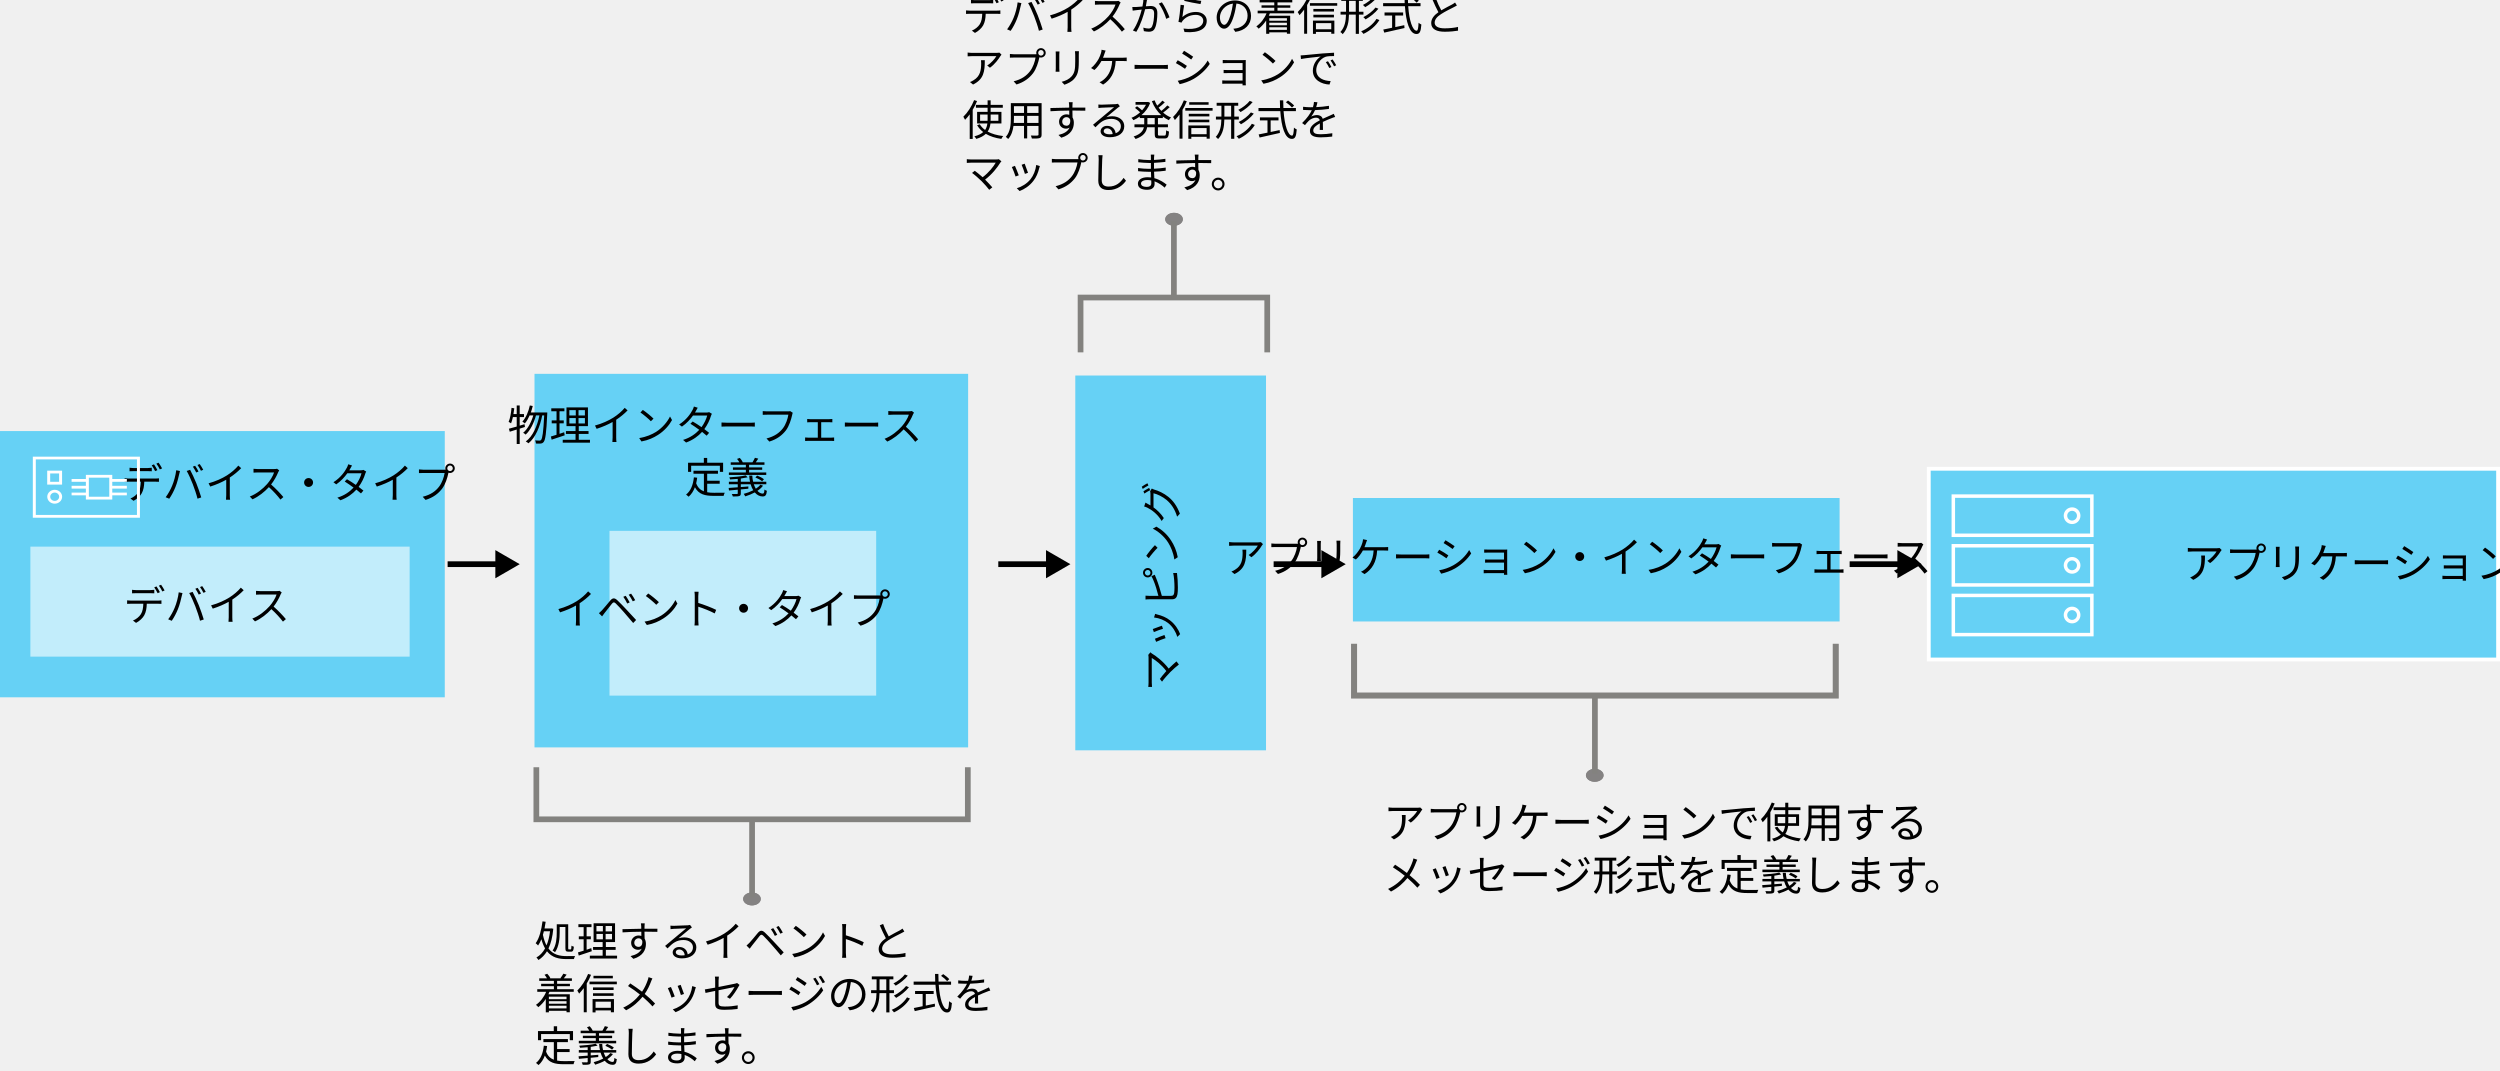
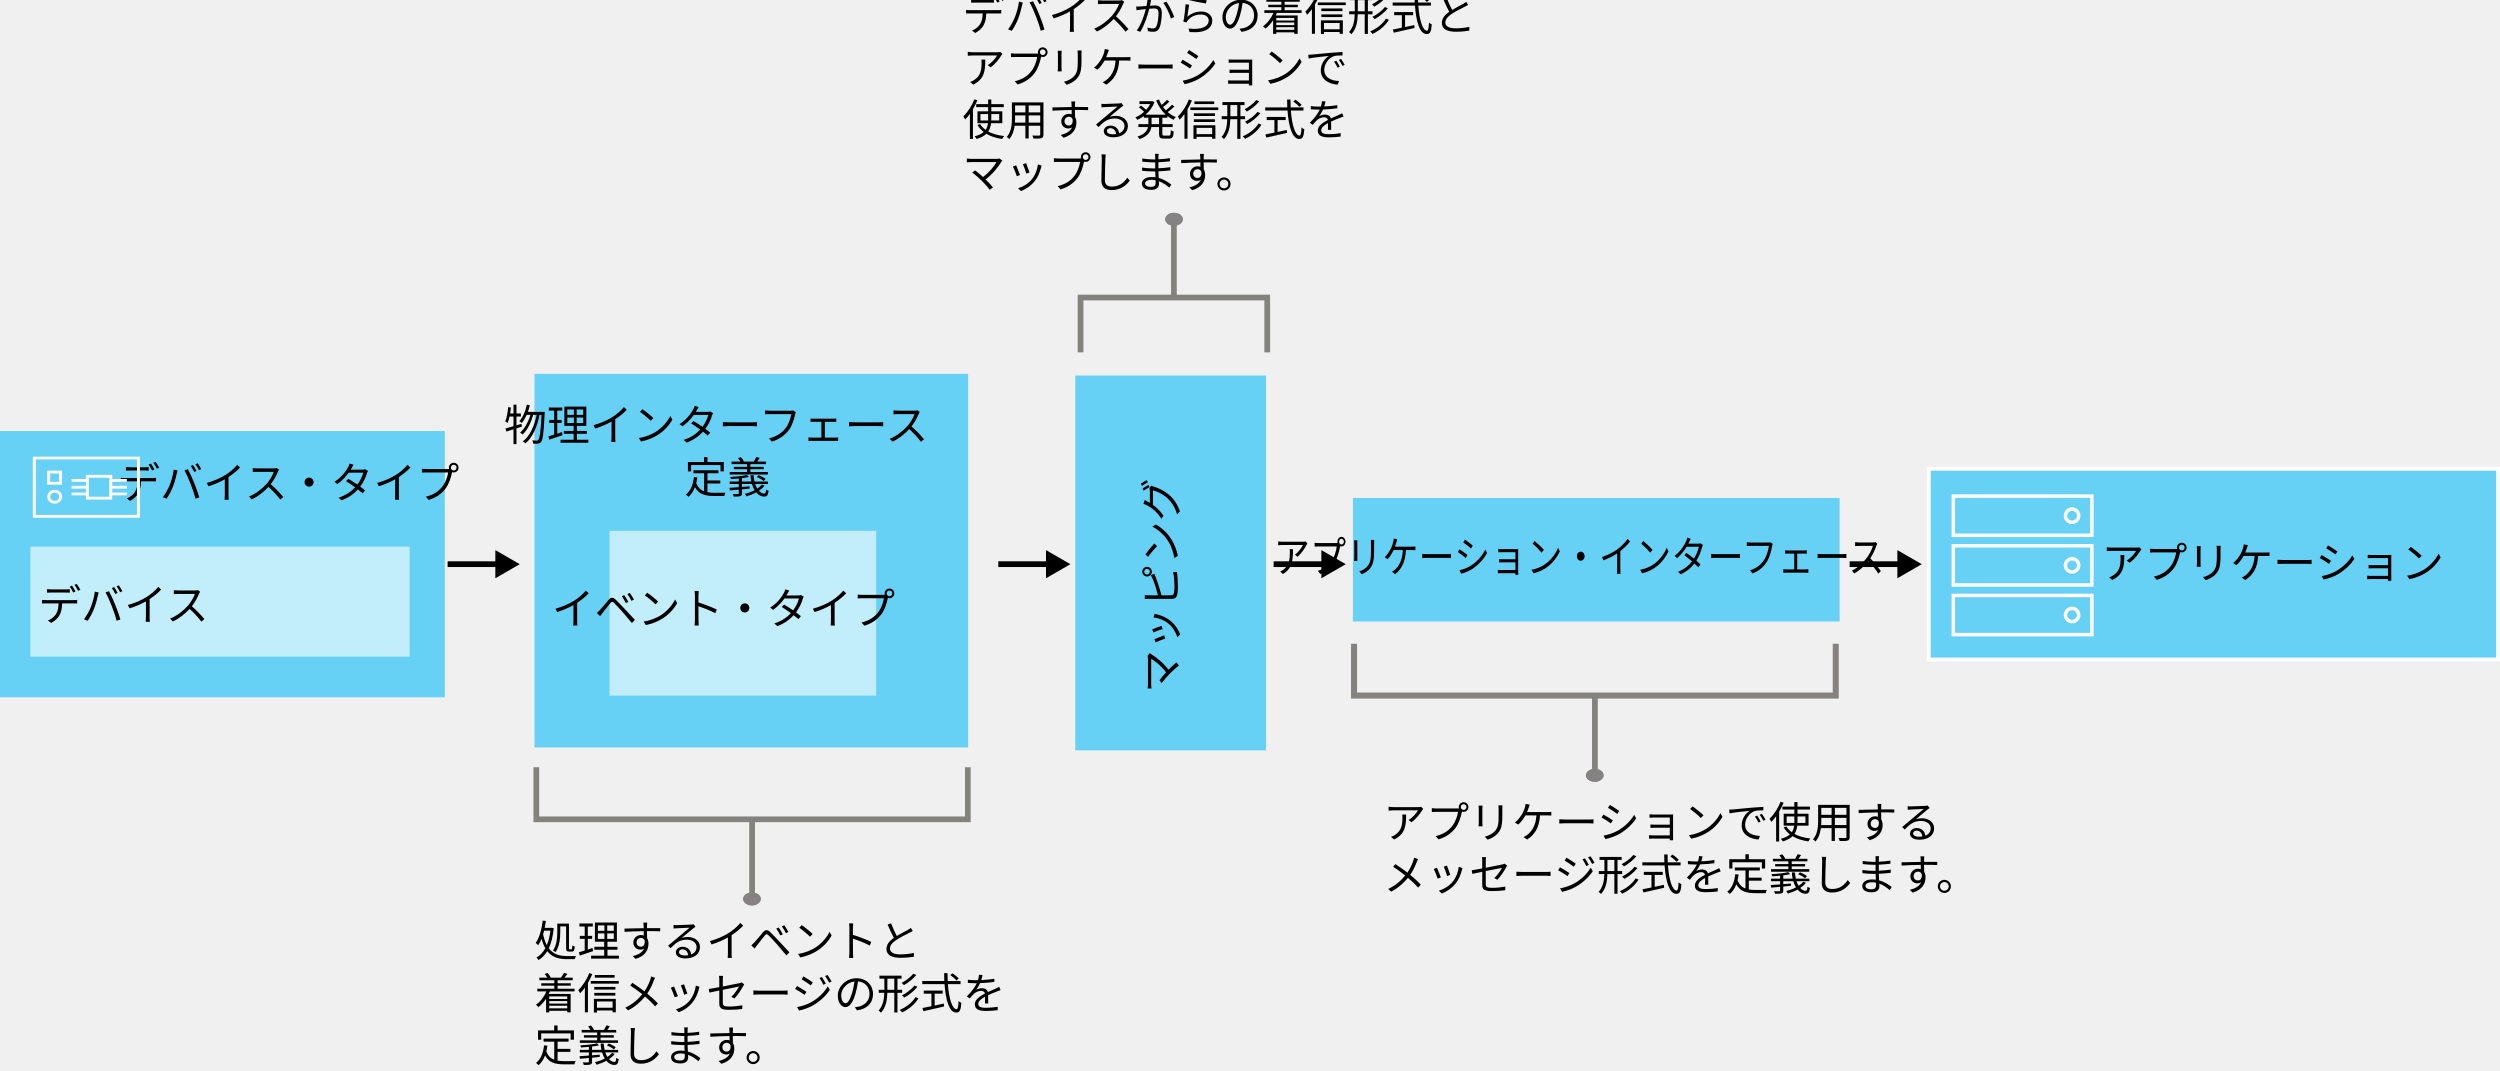
<svg xmlns="http://www.w3.org/2000/svg" id="svg5443" version="1.1" width="655.41" height="280.6" viewBox="0 0 655.41 280.6">
  <defs id="defs5447">
    <marker style="overflow:visible" id="TriangleOutM-3-4-5" refX="0" refY="0" orient="auto">
      <path transform="scale(0.4,0.4)" style="fill-rule:evenodd;stroke:#000000;stroke-width:1pt" d="m 5.77,0 -8.65,5 0,-10 8.65,5 z" id="path21258-13-6-5" />
    </marker>
    <marker style="overflow:visible" id="TriangleOutM-3-4-5-9" refX="0" refY="0" orient="auto">
      <path transform="scale(0.4,0.4)" style="fill-rule:evenodd;stroke:#000000;stroke-width:1pt" d="m 5.77,0 -8.65,5 0,-10 8.65,5 z" id="path21258-13-6-5-0" />
    </marker>
    <marker style="overflow:visible" id="TriangleOutM-3-4-5-9-4" refX="0" refY="0" orient="auto">
      <path transform="scale(0.4,0.4)" style="fill-rule:evenodd;stroke:#000000;stroke-width:1pt" d="m 5.77,0 -8.65,5 0,-10 8.65,5 z" id="path21258-13-6-5-0-6" />
    </marker>
    <marker style="overflow:visible" id="TriangleOutM-3-4-5-9-4-0" refX="0" refY="0" orient="auto">
      <path transform="scale(0.4,0.4)" style="fill-rule:evenodd;stroke:#000000;stroke-width:1pt" d="m 5.77,0 -8.65,5 0,-10 8.65,5 z" id="path21258-13-6-5-0-6-7" />
    </marker>
  </defs>
  <rect ry="0" rx="0" y="122.896" x="505.66" height="50" width="149.25" id="rect79371-1-6-6-9-8-7-3-5-1-2-7-5" style="fill:#66d1f5;fill-opacity:1;fill-rule:evenodd;stroke:#ffffff;stroke-width:1;stroke-miterlimit:4;stroke-dasharray:none;stroke-opacity:1" />
-   <text xml:space="preserve" style="font-style:normal;font-variant:normal;font-weight:normal;font-stretch:normal;font-size:11px;line-height:125%;font-family:Arial;-inkscape-font-specification:Arial;text-align:start;letter-spacing:0px;word-spacing:0px;writing-mode:lr-tb;text-anchor:start;fill:#000000;fill-opacity:1;stroke:none" x="572.207" y="151.627" id="text18189-5-9">
-     <tspan x="572.207" y="151.627" id="tspan6913-6">アプリケーション</tspan>
+   <text xml:space="preserve" style="font-style:normal;font-variant:normal;font-weight:normal;font-stretch:normal;font-size:11.25px;line-height:125%;font-family:'MS UI Gothic';-inkscape-font-specification:'MS UI Gothic, Normal';text-align:center;letter-spacing:0px;word-spacing:0px;writing-mode:lr-tb;text-anchor:middle;fill:#000000;fill-opacity:1;stroke:none" x="600.207" y="151.627" id="text18189-5-9">
+     <tspan x="600.207" y="151.627" id="tspan6913-6">アプリケーション</tspan>
  </text>
  <g id="g5240-2-8" transform="matrix(0.09339234,0,0,0.09339234,506.8965,124.8685)" style="stroke-width:9.794;stroke-miterlimit:4;stroke-dasharray:none">
    <rect id="rect5222-4-5" height="110" width="388.9" stroke-miterlimit="10" y="55.6" x="55.6" style="fill:none;stroke:#ffffff;stroke-width:9.794;stroke-miterlimit:4;stroke-dasharray:none" />
    <rect id="rect5224-7-2" height="110" width="388.9" stroke-miterlimit="10" y="195" x="55.6" style="fill:none;stroke:#ffffff;stroke-width:9.794;stroke-miterlimit:4;stroke-dasharray:none" />
    <rect id="rect5226-6-7" height="110" width="388.9" stroke-miterlimit="10" y="334.4" x="55.6" style="fill:none;stroke:#ffffff;stroke-width:9.794;stroke-miterlimit:4;stroke-dasharray:none" />
    <circle id="circle5228-0-6" r="18.6" cy="110.6" cx="389" stroke-miterlimit="10" style="fill:none;stroke:#ffffff;stroke-width:9.794;stroke-miterlimit:4;stroke-dasharray:none" />
    <circle id="circle5230-5-6" r="18.6" cy="250" cx="389" stroke-miterlimit="10" style="fill:none;stroke:#ffffff;stroke-width:9.794;stroke-miterlimit:4;stroke-dasharray:none" />
    <circle id="circle5232-6-1" r="18.6" cy="389.4" cx="389" stroke-miterlimit="10" style="fill:none;stroke:#ffffff;stroke-width:9.794;stroke-miterlimit:4;stroke-dasharray:none" />
  </g>
  <rect ry="0" rx="0" y="113.009" x="0" height="69.8" width="116.605" id="rect79371-1-6-6-9-8-7-86-3-9" style="fill:#66d1f5;fill-opacity:1;fill-rule:evenodd;stroke:none" />
-   <text y="130.67" x="75.564" font-size="12" id="text56820" style="font-style:normal;font-variant:normal;font-weight:normal;font-stretch:normal;font-size:11px;line-height:125%;font-family:Arial;-inkscape-font-specification:Arial;text-align:center;writing-mode:lr-tb;text-anchor:middle;fill:#000000;fill-opacity:1">デバイス・タイプ</text>
+   <text y="130.67" x="75.564" font-size="12" id="text56820" style="font-style:normal;font-variant:normal;font-weight:normal;font-stretch:normal;font-size:11.25px;line-height:125%;font-family:'MS UI Gothic';-inkscape-font-specification:'MS UI Gothic, Normal';text-align:center;writing-mode:lr;text-anchor:middle;fill:#000000;fill-opacity:1;">デバイス・タイプ</text>
  <rect ry="0" rx="0" y="143.307" x="7.964" height="28.839" width="99.431" id="rect79371-1-6-6-9-8-7-86-7" style="fill:#c2edfb;fill-opacity:1;fill-rule:evenodd;stroke:none" />
-   <text y="162.67" x="32.387" font-size="11" id="text56922" style="font-style:normal;font-variant:normal;font-weight:normal;font-stretch:normal;font-size:11px;line-height:125%;font-family:Arial;-inkscape-font-specification:Arial;text-align:start;writing-mode:lr-tb;text-anchor:start;fill:#000000;fill-opacity:1">デバイス</text>
-   <g id="g5278-5" transform="matrix(0.7799818,0,0,0.7279118,5.096387,111.3452)">
+   <text y="162.67" x="32.387" font-size="11" id="text56922" style="font-style:normal;font-variant:normal;font-weight:normal;font-stretch:normal;font-size:11.25px;line-height:125%;font-family:'MS UI Gothic';-inkscape-font-specification:'MS UI Gothic, Normal';text-align:center;writing-mode:lr;text-anchor:middle;fill:#000000;fill-opacity:1;">デバイス</text>
+   <g id="g5278-5" transform="matrix(0.7799818,0,0,0.7279118,5.096387,111.3452)" style="">
    <path id="path5280-9" d="M 40,12 35.33,12 9.67,12 5,12 5,33 9.67,33 35.34,33 40,33 40,12 Z m -9.22,8.06 5.32,0 m -5.32,2.44 5.32,0 m -5.32,2.44 5.32,0 m -18.57,-4.88 5.32,0 m -5.32,2.44 5.32,0 m -5.32,2.44 5.32,0 m -0.02,1.5 7.87,0 0,-7.87 -7.87,0 0,7.87 z m -10.98,-2.5 c 1.1,0 2,0.9 2,2 0,1.1 -0.9,2 -2,2 -1.1,0 -2,-0.9 -2,-2 0,-1.11 0.9,-2 2,-2 z m 1.98,-2.88 -4,0 0,-4 4,0 0,4 z" stroke-miterlimit="10" style="fill:none;stroke:#ffffff;stroke-miterlimit:10" />
  </g>
  <rect style="fill:#66d1f5;fill-opacity:1;fill-rule:evenodd;stroke:none" id="rect7198-5" width="98.256" height="50" x="-196.706" y="281.903" rx="0" ry="0" transform="matrix(0,-1,1,0,0,0)" />
-   <text xml:space="preserve" style="font-style:normal;font-variant:normal;font-weight:normal;font-stretch:normal;font-size:11px;line-height:125%;font-family:Arial;-inkscape-font-specification:Arial;text-align:center;letter-spacing:0px;word-spacing:0px;writing-mode:lr-tb;text-anchor:middle;fill:#000000;fill-opacity:1;stroke:none" x="-149.139" y="308.562" id="text7210-2" transform="matrix(0,-1,1,0,0,0)">
+   <text xml:space="preserve" style="font-style:normal;font-variant:normal;font-weight:normal;font-stretch:normal;font-size:11.25px;line-height:125%;font-family:'MS UI Gothic';-inkscape-font-specification:'MS UI Gothic, Normal';text-align:center;letter-spacing:0px;word-spacing:0px;writing-mode:lr;text-anchor:middle;fill:#000000;fill-opacity:1;stroke:none;" x="-149.139" y="308.562" id="text7210-2" transform="matrix(0,-1,1,0,0,0)">
    <tspan x="-149.139" y="308.562" id="tspan7573-7">マッピング</tspan>
  </text>
  <rect style="fill:#66d1f5;fill-opacity:1;fill-rule:evenodd;stroke:none" id="rect6559" width="113.683" height="97.932" x="140.126" y="98.007" rx="0" ry="0" />
  <rect ry="0" rx="0" y="139.168" x="159.79" height="43.196" width="69.912" id="rect79371-1-6-6-9-8-7-9-9" style="fill:#c2edfb;fill-opacity:1;fill-rule:evenodd;stroke:none" />
-   <text xml:space="preserve" style="font-style:normal;font-variant:normal;font-weight:normal;font-stretch:normal;font-size:11px;line-height:125%;font-family:Arial;-inkscape-font-specification:Arial;text-align:center;letter-spacing:0px;word-spacing:0px;writing-mode:lr-tb;text-anchor:middle;fill:#000000;fill-opacity:1;stroke:none" x="195.063" y="115.531" id="text5543">
+   <text xml:space="preserve" style="font-style:normal;font-variant:normal;font-weight:normal;font-stretch:normal;font-size:11.25px;line-height:125%;font-family:'MS UI Gothic';-inkscape-font-specification:'MS UI Gothic, Normal';text-align:center;letter-spacing:0px;word-spacing:0px;writing-mode:lr;text-anchor:middle;fill:#000000;fill-opacity:1;stroke:none;" x="195.063" y="115.531" id="text5543">
    <tspan x="195.063" y="115.531" id="tspan5547">物理インターフェース</tspan>
    <tspan x="195.063" y="129.281" id="tspan7758">定義</tspan>
  </text>
-   <text id="text13959-6" y="163.649" x="194.024" style="font-style:normal;font-variant:normal;font-weight:normal;font-stretch:normal;font-size:11px;line-height:125%;font-family:Arial;-inkscape-font-specification:Arial;text-align:center;letter-spacing:0px;word-spacing:0px;writing-mode:lr-tb;text-anchor:middle;fill:#000000;fill-opacity:1;stroke:none" xml:space="preserve">
+   <text id="text13959-6" y="163.649" x="194.024" style="font-style:normal;font-variant:normal;font-weight:normal;font-stretch:normal;font-size:11.25px;line-height:125%;font-family:'MS UI Gothic';-inkscape-font-specification:'MS UI Gothic, Normal';text-align:center;letter-spacing:0px;word-spacing:0px;writing-mode:lr;text-anchor:middle;fill:#000000;fill-opacity:1;stroke:none;" xml:space="preserve">
    <tspan id="tspan13963-4" y="163.649" x="194.024">イベント・タイプ</tspan>
  </text>
-   <flowRoot xml:space="preserve" id="flowRoot7760" style="font-style:normal;font-weight:normal;font-size:40px;line-height:125%;font-family:sans-serif;letter-spacing:0px;word-spacing:0px;fill:#000000;fill-opacity:1;stroke:none;stroke-width:1px;stroke-linecap:butt;stroke-linejoin:miter;stroke-opacity:1" transform="translate(-80.51996,-21.98809)">
+   <flowRoot xml:space="preserve" id="flowRoot7760" style="font-style:normal;font-weight:normal;font-size:11.25px;line-height:125%;font-family:'MS UI Gothic';letter-spacing:0px;word-spacing:0px;fill:#000000;fill-opacity:1;stroke:none;stroke-width:1px;stroke-linecap:butt;stroke-linejoin:miter;stroke-opacity:1;-inkscape-font-specification:'MS UI Gothic, Normal';font-stretch:normal;font-variant:normal;text-anchor:middle;text-align:center;writing-mode:lr;" transform="translate(-80.51996,-21.98809)">
    <flowRegion id="flowRegion7762" />
    <flowPara id="flowPara7766" />
  </flowRoot>
-   <flowRoot xml:space="preserve" id="flowRoot7821" style="font-style:normal;font-weight:normal;font-size:40px;line-height:125%;font-family:sans-serif;letter-spacing:0px;word-spacing:0px;fill:#000000;fill-opacity:1;stroke:none;stroke-width:1px;stroke-linecap:butt;stroke-linejoin:miter;stroke-opacity:1" transform="translate(-80.51996,-21.98809)">
+   <flowRoot xml:space="preserve" id="flowRoot7821" style="font-style:normal;font-weight:normal;font-size:11.25px;line-height:125%;font-family:'MS UI Gothic';letter-spacing:0px;word-spacing:0px;fill:#000000;fill-opacity:1;stroke:none;stroke-width:1px;stroke-linecap:butt;stroke-linejoin:miter;stroke-opacity:1;-inkscape-font-specification:'MS UI Gothic, Normal';font-stretch:normal;font-variant:normal;text-anchor:middle;text-align:center;writing-mode:lr;" transform="translate(-80.51996,-21.98809)">
    <flowRegion id="flowRegion7823" />
    <flowPara id="flowPara7827" />
  </flowRoot>
  <rect style="fill:#66d1f5;fill-opacity:1;fill-rule:evenodd;stroke:none" id="rect6559-2" width="127.59" height="32.368" x="354.686" y="130.559" rx="0" ry="0" />
-   <text xml:space="preserve" style="font-style:normal;font-variant:normal;font-weight:normal;font-stretch:normal;font-size:11px;line-height:125%;font-family:Arial;-inkscape-font-specification:Arial;text-align:center;letter-spacing:0px;word-spacing:0px;writing-mode:lr-tb;text-anchor:middle;fill:#000000;fill-opacity:1;stroke:none" x="418.232" y="150.083" id="text5543-1">
-     <tspan x="418.232" y="150.083" id="tspan7758-4">アプリケーション・インターフェース</tspan>
+   <text xml:space="preserve" style="font-style:normal;font-variant:normal;font-weight:normal;font-stretch:normal;font-size:10.334px;line-height:125%;font-family:'MS UI Gothic';-inkscape-font-specification:'MS UI Gothic, Normal';text-align:center;letter-spacing:0px;word-spacing:0px;writing-mode:lr-tb;text-anchor:middle;fill:#000000;fill-opacity:1;stroke:none" x="454.721" y="137.862" id="text5543-1" transform="scale(0.91857,1.088649)">
+     <tspan x="454.721" y="137.862" id="tspan7758-4">アプリケーション・インターフェース</tspan>
  </text>
-   <flowRoot xml:space="preserve" id="flowRoot7909" style="font-style:normal;font-weight:normal;font-size:40px;line-height:125%;font-family:sans-serif;letter-spacing:0px;word-spacing:0px;fill:#000000;fill-opacity:1;stroke:none;stroke-width:1px;stroke-linecap:butt;stroke-linejoin:miter;stroke-opacity:1" transform="translate(-80.51996,-21.98809)">
+   <flowRoot xml:space="preserve" id="flowRoot7909" style="font-style:normal;font-weight:normal;font-size:11.25px;line-height:125%;font-family:'MS UI Gothic';letter-spacing:0px;word-spacing:0px;fill:#000000;fill-opacity:1;stroke:none;stroke-width:1px;stroke-linecap:butt;stroke-linejoin:miter;stroke-opacity:1;-inkscape-font-specification:'MS UI Gothic, Normal';font-stretch:normal;font-variant:normal;text-anchor:middle;text-align:center;writing-mode:lr;" transform="translate(-80.51996,-21.98809)">
    <flowRegion id="flowRegion7911" />
    <flowPara id="flowPara7915" />
  </flowRoot>
-   <flowRoot xml:space="preserve" id="flowRoot7917" style="font-style:normal;font-weight:normal;font-size:40px;line-height:125%;font-family:sans-serif;letter-spacing:0px;word-spacing:0px;fill:#000000;fill-opacity:1;stroke:none;stroke-width:1px;stroke-linecap:butt;stroke-linejoin:miter;stroke-opacity:1" transform="translate(-80.51996,-21.98809)">
+   <flowRoot xml:space="preserve" id="flowRoot7917" style="font-style:normal;font-weight:normal;font-size:11.25px;line-height:125%;font-family:'MS UI Gothic';letter-spacing:0px;word-spacing:0px;fill:#000000;fill-opacity:1;stroke:none;stroke-width:1px;stroke-linecap:butt;stroke-linejoin:miter;stroke-opacity:1;-inkscape-font-specification:'MS UI Gothic, Normal';font-stretch:normal;font-variant:normal;text-anchor:middle;text-align:center;writing-mode:lr;" transform="translate(-80.51996,-21.98809)">
    <flowRegion id="flowRegion7919" />
    <flowPara id="flowPara7923" />
  </flowRoot>
  <path id="path8199-4-90" d="m 117.35,147.909 14.64,0" style="opacity:1;fill:none;stroke:#000000;stroke-width:1.5;stroke-linecap:butt;stroke-linejoin:miter;stroke-miterlimit:4;stroke-dasharray:none;stroke-opacity:1;marker-end:url(#TriangleOutM-3-4-5)" />
  <path id="path8199-4-90-8" d="m 261.716,147.909 14.64,0" style="opacity:1;fill:none;stroke:#000000;stroke-width:1.5;stroke-linecap:butt;stroke-linejoin:miter;stroke-miterlimit:4;stroke-dasharray:none;stroke-opacity:1;marker-end:url(#TriangleOutM-3-4-5-9)" />
  <path id="path8199-4-90-8-7" d="m 333.902,147.909 14.64,0" style="opacity:1;fill:none;stroke:#000000;stroke-width:1.5;stroke-linecap:butt;stroke-linejoin:miter;stroke-miterlimit:4;stroke-dasharray:none;stroke-opacity:1;marker-end:url(#TriangleOutM-3-4-5-9-4)" />
  <path id="path8199-4-90-8-7-6" d="m 484.911,147.909 14.64,0" style="opacity:1;fill:none;stroke:#000000;stroke-width:1.5;stroke-linecap:butt;stroke-linejoin:miter;stroke-miterlimit:4;stroke-dasharray:none;stroke-opacity:1;marker-end:url(#TriangleOutM-3-4-5-9-4-0)" />
  <g id="g56426" transform="matrix(0,-1,1.357484,0,-518.3338,383.8479)" style="stroke-width:1.287;stroke-miterlimit:4;stroke-dasharray:none">
    <circle cx="326.366" cy="608.593" r="1.692" id="circle56428" style="fill:#848282;stroke-width:1.287;stroke-miterlimit:4;stroke-dasharray:none" />
  </g>
  <path id="path20115" d="m 283.284,92.375 0,-14.373 48.939,0 0,14.373 0,0" style="fill:none;stroke:#83827f;stroke-width:1.5;stroke-linecap:butt;stroke-linejoin:miter;stroke-miterlimit:4;stroke-dasharray:none;stroke-opacity:1" />
  <ellipse cy="307.753" cx="-57.493" id="path20185" style="fill:#848282;fill-opacity:1;stroke:none;stroke-width:1.5;stroke-miterlimit:4;stroke-dasharray:none" transform="matrix(0,-1,1,0,0,0)" rx="1.694" ry="2.3" />
  <path id="path20187" d="m 307.753,78.058 0,-20.171" style="fill:none;stroke:#83827f;stroke-width:1.5;stroke-linecap:butt;stroke-linejoin:miter;stroke-miterlimit:4;stroke-dasharray:none;stroke-opacity:1" />
-   <g id="g8248" transform="translate(-62,64.00707)">
+   <g id="g8248" transform="translate(-62,64.00707)" style="">
    <g style="stroke-width:1.287;stroke-miterlimit:4;stroke-dasharray:none" transform="matrix(0,1,-1.357484,0,1085.256,-154.6974)" id="g56426-0">
      <circle style="fill:#848282;stroke-width:1.287;stroke-miterlimit:4;stroke-dasharray:none" id="circle56428-9" r="1.692" cy="608.593" cx="326.366" />
    </g>
    <path style="fill:none;stroke:#83827f;stroke-width:1.5;stroke-linecap:butt;stroke-linejoin:miter;stroke-miterlimit:4;stroke-dasharray:none;stroke-opacity:1" d="m 315.728,137.137 0,13.651 -113.118,0 0,-13.651 0,0" id="path20115-2" />
    <ellipse ry="2.3" rx="1.694" transform="matrix(0,1,-1,0,0,0)" style="fill:#848282;fill-opacity:1;stroke:none;stroke-width:1.5;stroke-miterlimit:4;stroke-dasharray:none" id="path20185-7" cx="171.657" cy="-259.169" />
    <path style="fill:none;stroke:#83827f;stroke-width:1.5;stroke-linecap:butt;stroke-linejoin:miter;stroke-miterlimit:4;stroke-dasharray:none;stroke-opacity:1" d="m 259.169,151.093 0,20.171" id="path20187-2" />
  </g>
-   <g id="g8241" transform="translate(-62,68.00707)">
+   <g id="g8241" transform="translate(-62,68.00707)" style="">
    <g style="stroke-width:1.287;stroke-miterlimit:4;stroke-dasharray:none" transform="matrix(0,1,-1.357484,0,1306.214,-191.109)" id="g56426-0-4">
      <circle style="fill:#848282;stroke-width:1.287;stroke-miterlimit:4;stroke-dasharray:none" id="circle56428-9-4" r="1.692" cy="608.593" cx="326.366" />
    </g>
    <path style="fill:none;stroke:#83827f;stroke-width:1.58;stroke-linecap:butt;stroke-linejoin:miter;stroke-miterlimit:4;stroke-dasharray:none;stroke-opacity:1" d="m 543.268,100.766 0,13.571 -126.283,0 0,-13.571 0,0" id="path20115-2-2" />
    <ellipse ry="2.3" rx="1.694" transform="matrix(0,1,-1,0,0,0)" style="fill:#848282;fill-opacity:1;stroke:none;stroke-width:1.5;stroke-miterlimit:4;stroke-dasharray:none" id="path20185-7-3" cx="135.246" cy="-480.127" />
    <path style="fill:none;stroke:#83827f;stroke-width:1.5;stroke-linecap:butt;stroke-linejoin:miter;stroke-miterlimit:4;stroke-dasharray:none;stroke-opacity:1" d="m 480.126,114.681 0,20.171" id="path20187-2-5" />
  </g>
-   <text xml:space="preserve" style="font-style:normal;font-weight:normal;font-size:40px;line-height:125%;font-family:sans-serif;letter-spacing:0px;word-spacing:0px;fill:#000000;fill-opacity:1;stroke:none;stroke-width:1px;stroke-linecap:butt;stroke-linejoin:miter;stroke-opacity:1" x="88.996" y="-84.422" id="text8282">
+   <text xml:space="preserve" style="font-style:normal;font-weight:normal;font-size:11.25px;line-height:125%;font-family:'MS UI Gothic';letter-spacing:0px;word-spacing:0px;fill:#000000;fill-opacity:1;stroke:none;stroke-width:1px;stroke-linecap:butt;stroke-linejoin:miter;stroke-opacity:1;-inkscape-font-specification:'MS UI Gothic, Normal';font-stretch:normal;font-variant:normal;text-anchor:middle;text-align:center;writing-mode:lr;" x="88.996" y="-84.422" id="text8282">
    <tspan id="tspan8284" x="88.996" y="-84.422" />
  </text>
-   <text xml:space="preserve" style="font-style:normal;font-variant:normal;font-weight:normal;font-stretch:normal;font-size:11px;line-height:125%;font-family:Arial;-inkscape-font-specification:Arial;text-align:center;letter-spacing:0px;word-spacing:0px;writing-mode:lr-tb;text-anchor:middle;fill:#000000;fill-opacity:1;stroke:none" x="252.319" y="8.008" id="text5543-4">
-     <tspan x="252.319" y="8.008" id="tspan7758-7" style="text-align:start;text-anchor:start">デバイスからの着信形式と</tspan>
-     <tspan x="252.319" y="21.758" id="tspan8332" style="text-align:start;text-anchor:start">アプリケーションで</tspan>
-     <tspan x="252.319" y="35.508" id="tspan8334" style="text-align:start;text-anchor:start">使用する発信形式を</tspan>
-     <tspan x="252.319" y="49.258" id="tspan8336" style="text-align:start;text-anchor:start">マップします。</tspan>
-     <tspan x="252.319" y="63.008" id="tspan8330" style="text-align:start;text-anchor:start" />
+   <text xml:space="preserve" style="font-style:normal;font-variant:normal;font-weight:normal;font-stretch:normal;font-size:11.25px;line-height:125%;font-family:'MS UI Gothic';-inkscape-font-specification:'MS UI Gothic, Normal';text-align:start;letter-spacing:0px;word-spacing:0px;writing-mode:lr;text-anchor:start;fill:#000000;fill-opacity:1;stroke:none;" x="252.319" y="8.008" id="text5543-4">
+     <tspan x="252.319" y="8.008" id="tspan7758-7" style="text-align:start;text-anchor:start;-inkscape-font-specification:'MS UI Gothic, Normal';font-family:'MS UI Gothic';font-weight:normal;font-style:normal;font-stretch:normal;font-variant:normal;font-size:11.25px;writing-mode:lr;line-height:125%;">デバイスからの着信形式と</tspan>
+     <tspan x="252.319" y="21.758" id="tspan8332" style="text-align:start;text-anchor:start;-inkscape-font-specification:'MS UI Gothic, Normal';font-family:'MS UI Gothic';font-weight:normal;font-style:normal;font-stretch:normal;font-variant:normal;font-size:11.25px;writing-mode:lr;line-height:125%;">アプリケーションで</tspan>
+     <tspan x="252.319" y="35.508" id="tspan8334" style="text-align:start;text-anchor:start;-inkscape-font-specification:'MS UI Gothic, Normal';font-family:'MS UI Gothic';font-weight:normal;font-style:normal;font-stretch:normal;font-variant:normal;font-size:11.25px;writing-mode:lr;line-height:125%;">使用する発信形式を</tspan>
+     <tspan x="252.319" y="49.258" id="tspan8336" style="text-align:start;text-anchor:start;-inkscape-font-specification:'MS UI Gothic, Normal';font-family:'MS UI Gothic';font-weight:normal;font-style:normal;font-stretch:normal;font-variant:normal;font-size:11.25px;writing-mode:lr;line-height:125%;">マップします。</tspan>
+     <tspan x="252.319" y="63.008" id="tspan8330" style="text-align:start;text-anchor:start;-inkscape-font-specification:'MS UI Gothic, Normal';font-family:'MS UI Gothic';font-weight:normal;font-style:normal;font-stretch:normal;font-variant:normal;font-size:11.25px;writing-mode:lr;line-height:125%;" />
  </text>
-   <text xml:space="preserve" style="font-style:normal;font-variant:normal;font-weight:normal;font-stretch:normal;font-size:11px;line-height:125%;font-family:Arial;-inkscape-font-specification:Arial;text-align:center;letter-spacing:0px;word-spacing:0px;writing-mode:lr-tb;text-anchor:middle;fill:#000000;fill-opacity:1;stroke:none" x="140.131" y="250.785" id="text5543-4-8">
-     <tspan x="140.131" y="250.785" id="tspan8330-6" style="text-align:start;text-anchor:start">処理するイベントと</tspan>
-     <tspan x="140.131" y="264.535" style="text-align:start;text-anchor:start" id="tspan8400">着信メッセージの形式を</tspan>
-     <tspan x="140.131" y="278.285" style="text-align:start;text-anchor:start" id="tspan8402">定義します。</tspan>
-     <tspan x="140.131" y="292.035" style="text-align:start;text-anchor:start" id="tspan8398" />
+   <text xml:space="preserve" style="font-style:normal;font-variant:normal;font-weight:normal;font-stretch:normal;font-size:11.25px;line-height:125%;font-family:'MS UI Gothic';-inkscape-font-specification:'MS UI Gothic, Normal';text-align:start;letter-spacing:0px;word-spacing:0px;writing-mode:lr;text-anchor:start;fill:#000000;fill-opacity:1;stroke:none;" x="140.131" y="250.785" id="text5543-4-8">
+     <tspan x="140.131" y="250.785" id="tspan8330-6" style="text-align:start;text-anchor:start;-inkscape-font-specification:'MS UI Gothic, Normal';font-family:'MS UI Gothic';font-weight:normal;font-style:normal;font-stretch:normal;font-variant:normal;font-size:11.25px;writing-mode:lr;line-height:125%;">処理するイベントと</tspan>
+     <tspan x="140.131" y="264.535" style="text-align:start;text-anchor:start;-inkscape-font-specification:'MS UI Gothic, Normal';font-family:'MS UI Gothic';font-weight:normal;font-style:normal;font-stretch:normal;font-variant:normal;font-size:11.25px;writing-mode:lr;line-height:125%;" id="tspan8400">着信メッセージの形式を</tspan>
+     <tspan x="140.131" y="278.285" style="text-align:start;text-anchor:start;-inkscape-font-specification:'MS UI Gothic, Normal';font-family:'MS UI Gothic';font-weight:normal;font-style:normal;font-stretch:normal;font-variant:normal;font-size:11.25px;writing-mode:lr;line-height:125%;" id="tspan8402">定義します。</tspan>
+     <tspan x="140.131" y="292.035" style="text-align:start;text-anchor:start;-inkscape-font-specification:'MS UI Gothic, Normal';font-family:'MS UI Gothic';font-weight:normal;font-style:normal;font-stretch:normal;font-variant:normal;font-size:11.25px;writing-mode:lr;line-height:125%;" id="tspan8398" />
  </text>
-   <text xml:space="preserve" style="font-style:normal;font-variant:normal;font-weight:normal;font-stretch:normal;font-size:11px;line-height:125%;font-family:Arial;-inkscape-font-specification:Arial;text-align:center;letter-spacing:0px;word-spacing:0px;writing-mode:lr-tb;text-anchor:middle;fill:#000000;fill-opacity:1;stroke:none" x="362.651" y="219.659" id="text5543-4-6">
-     <tspan x="362.651" y="219.659" id="tspan8330-9" style="text-align:start;text-anchor:start">アプリケーションで使用する</tspan>
-     <tspan x="362.651" y="233.409" style="text-align:start;text-anchor:start" id="tspan8418">メッセージ形式を定義します。</tspan>
+   <text xml:space="preserve" style="font-style:normal;font-variant:normal;font-weight:normal;font-stretch:normal;font-size:11.25px;line-height:125%;font-family:'MS UI Gothic';-inkscape-font-specification:'MS UI Gothic, Normal';text-align:start;letter-spacing:0px;word-spacing:0px;writing-mode:lr;text-anchor:start;fill:#000000;fill-opacity:1;stroke:none;" x="362.651" y="219.659" id="text5543-4-6">
+     <tspan x="362.651" y="219.659" id="tspan8330-9" style="text-align:start;text-anchor:start;-inkscape-font-specification:'MS UI Gothic, Normal';font-family:'MS UI Gothic';font-weight:normal;font-style:normal;font-stretch:normal;font-variant:normal;font-size:11.25px;writing-mode:lr;line-height:125%;">アプリケーションで使用する</tspan>
+     <tspan x="362.651" y="233.409" style="text-align:start;text-anchor:start;-inkscape-font-specification:'MS UI Gothic, Normal';font-family:'MS UI Gothic';font-weight:normal;font-style:normal;font-stretch:normal;font-variant:normal;font-size:11.25px;writing-mode:lr;line-height:125%;" id="tspan8418">メッセージ形式を定義します。</tspan>
  </text>
</svg>
